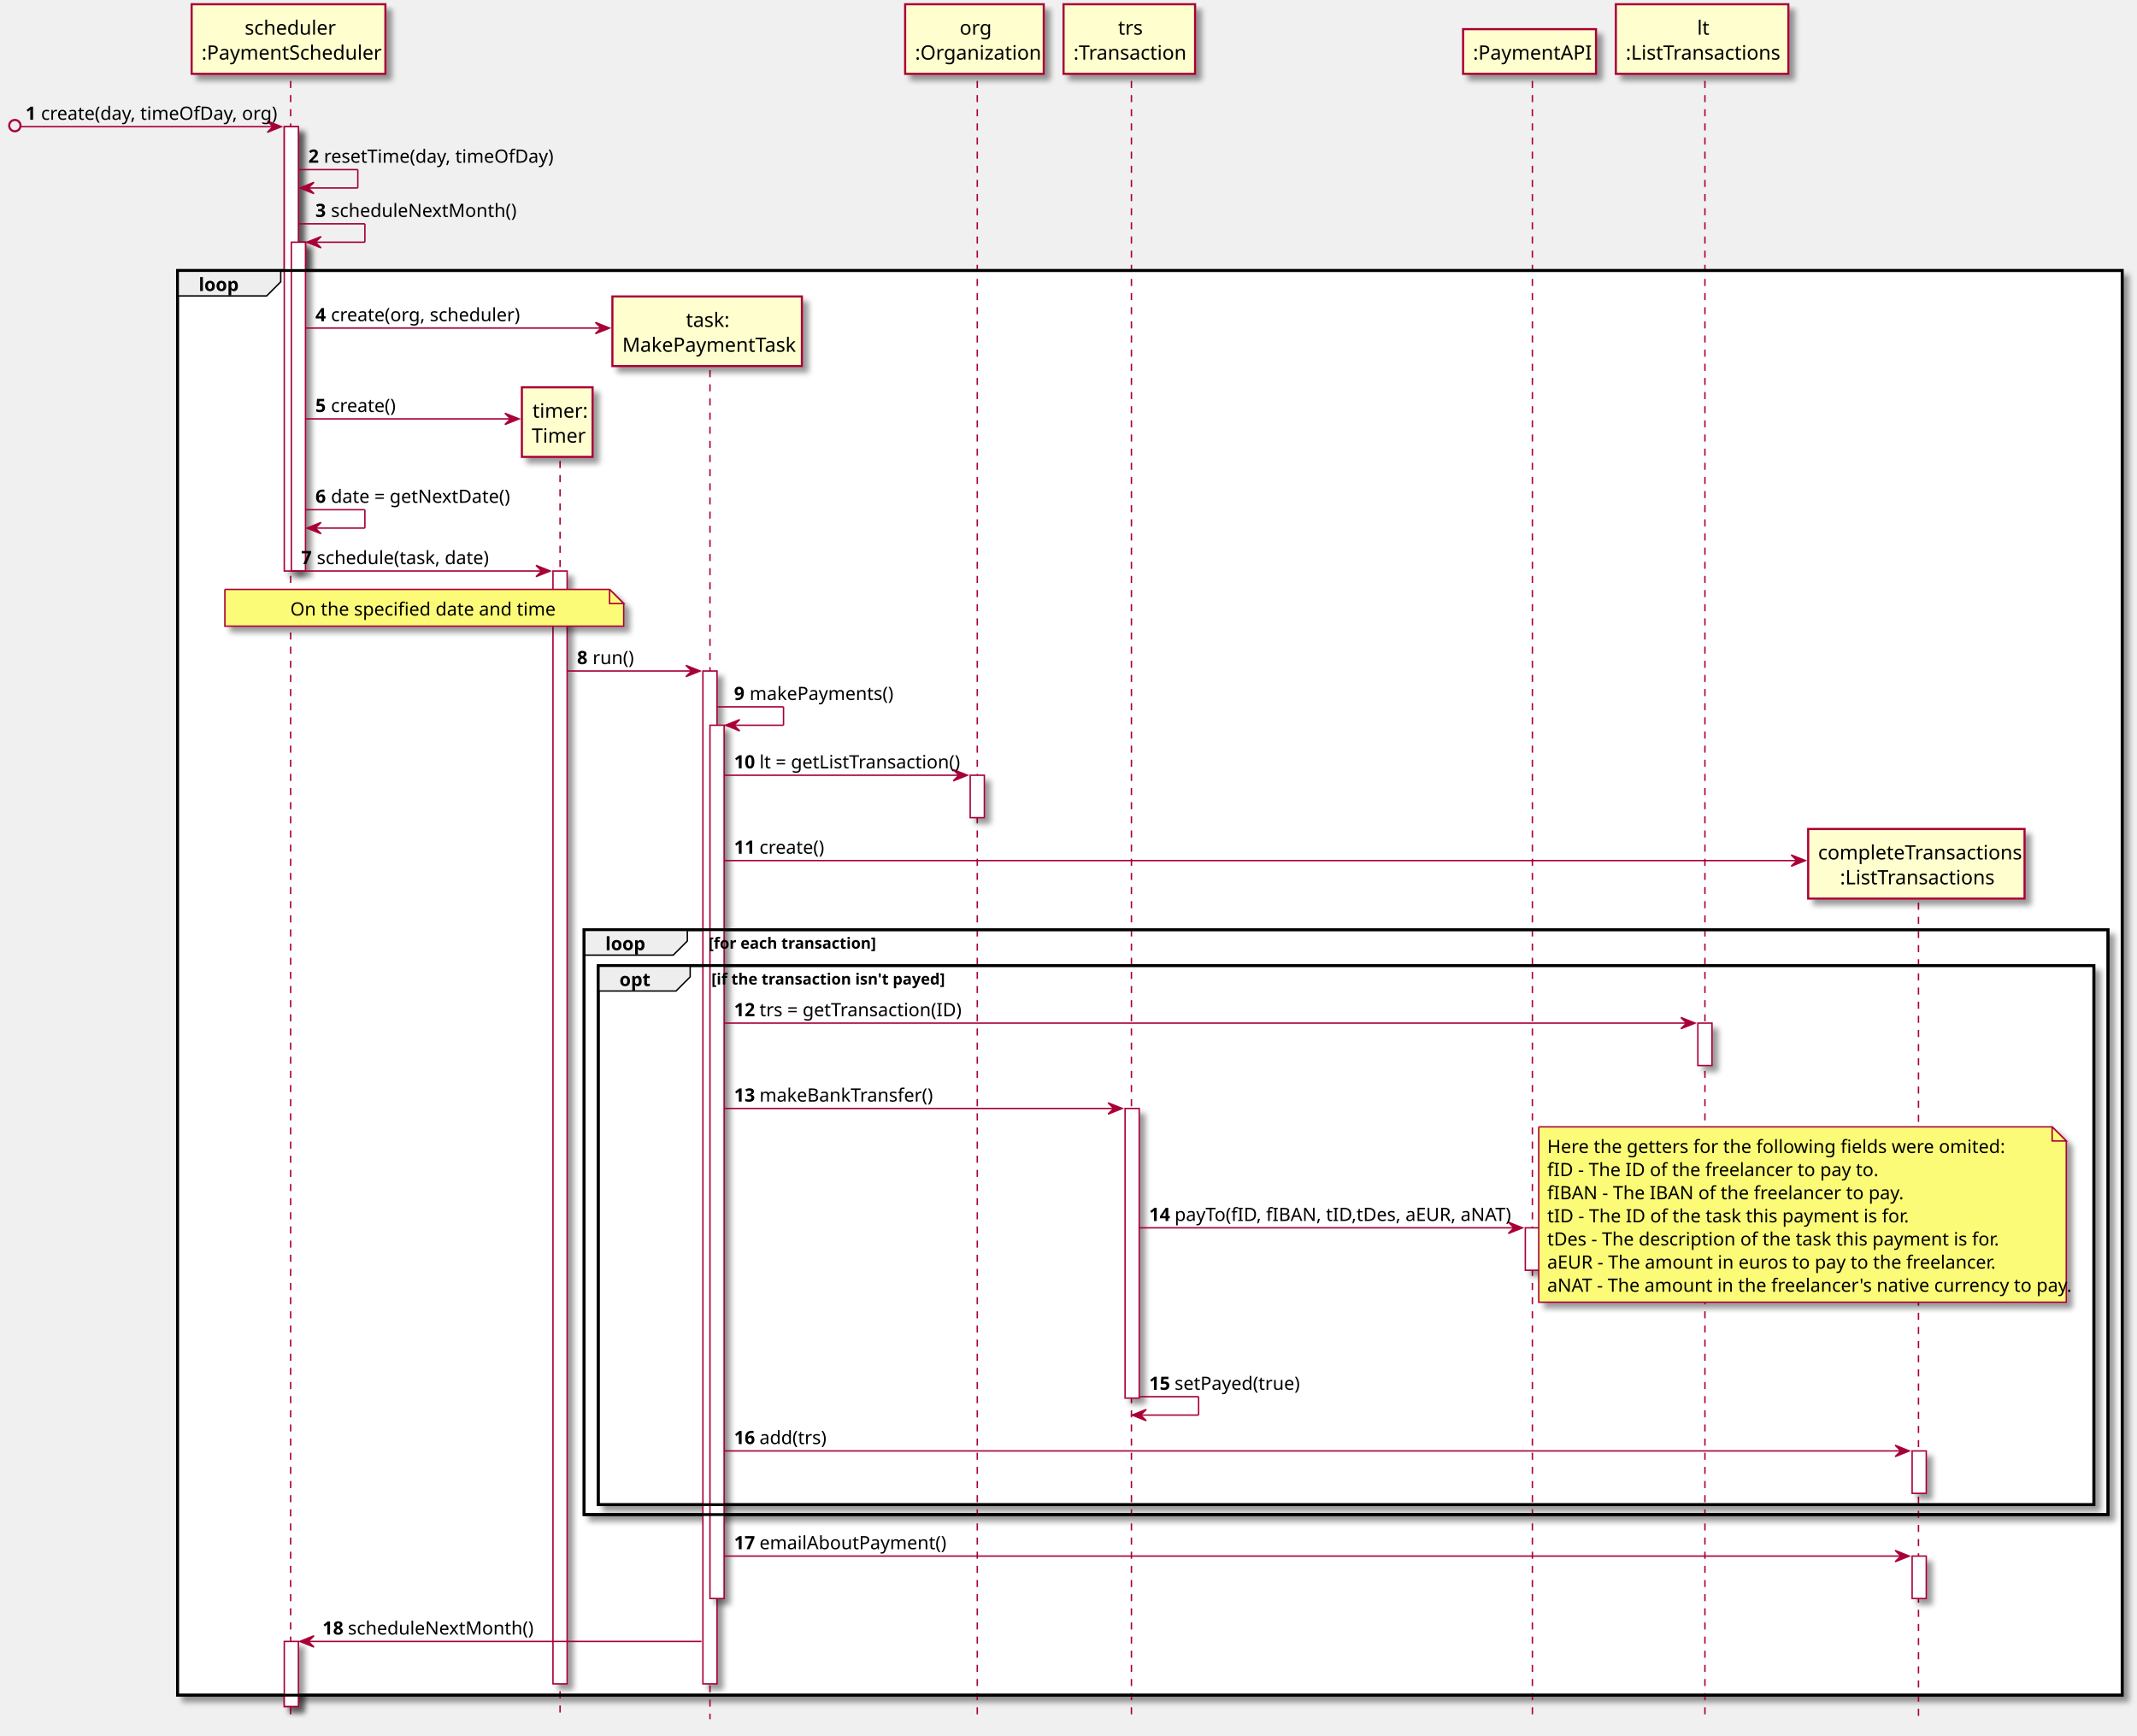
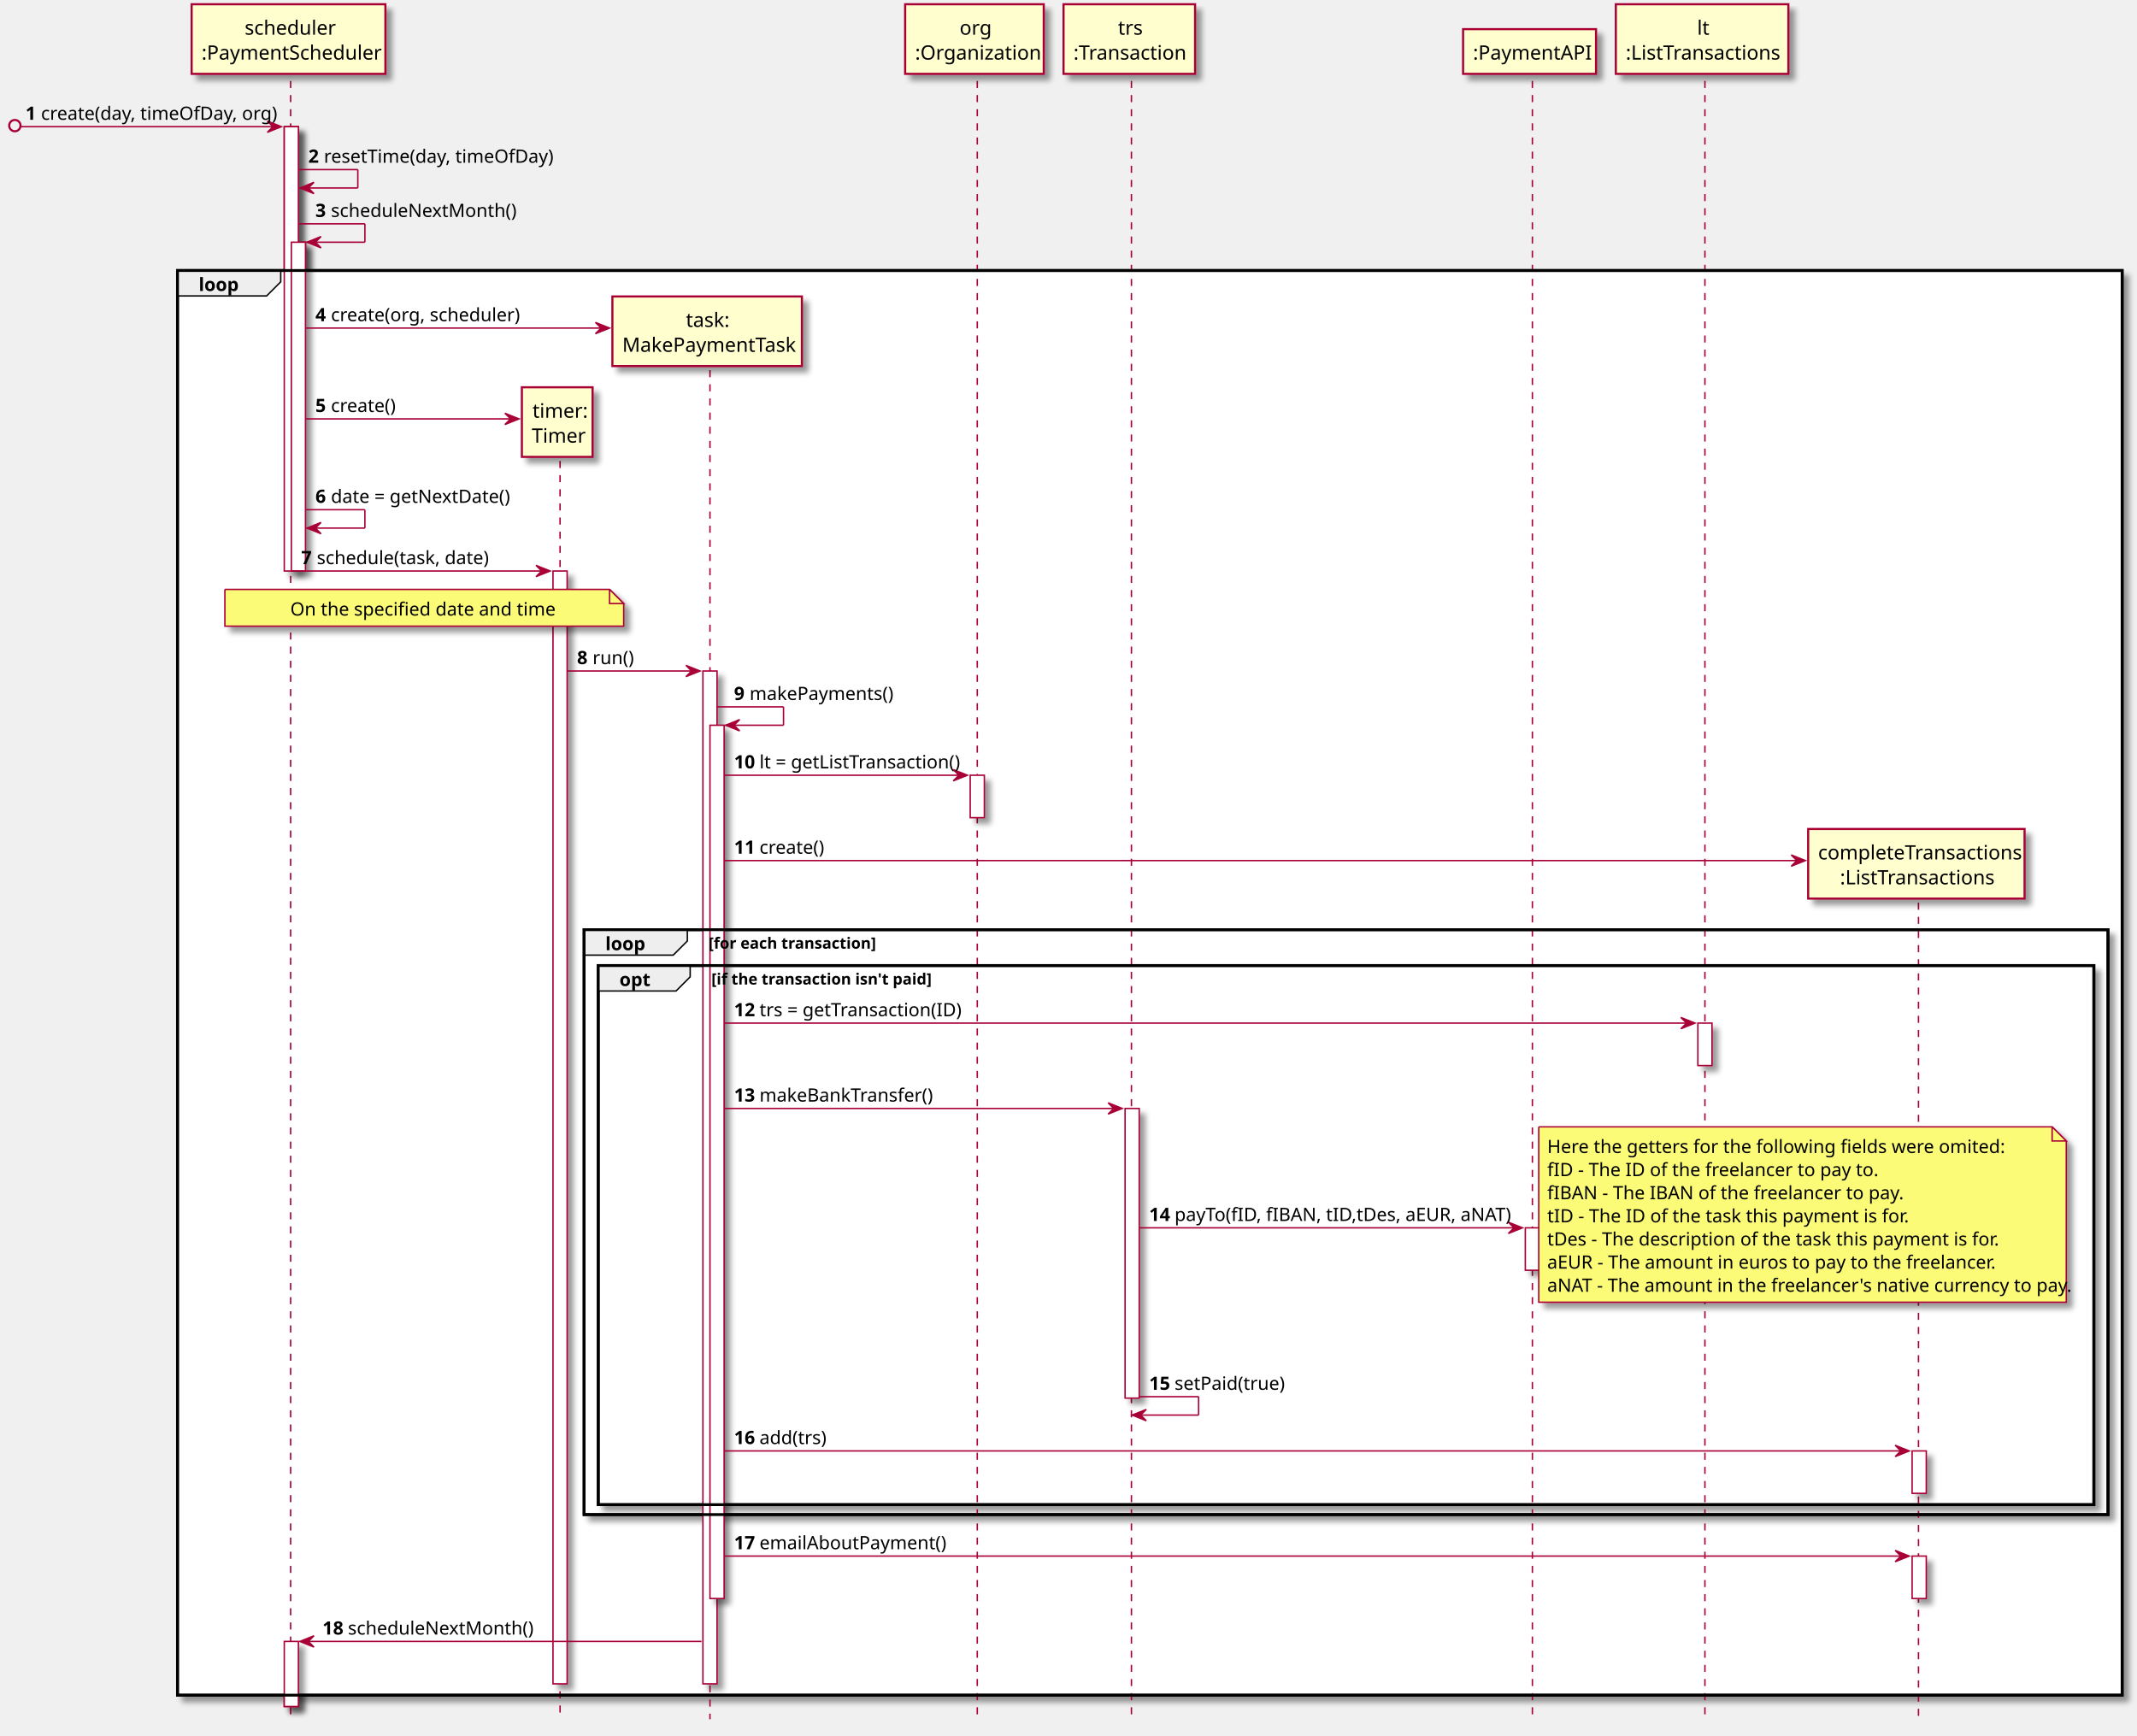
<svg xmlns="http://www.w3.org/2000/svg" contentScriptType="application/ecmascript" contentStyleType="text/css" height="1227px" preserveAspectRatio="none" style="width:1511px;height:1227px;" version="1.1" viewBox="0 0 1511 1227" width="1511px" zoomAndPan="magnify">
  <defs>
    <filter height="300%" id="f1xmcaqzibdl4f" width="300%" x="-1" y="-1">
      <feGaussianBlur result="blurOut" stdDeviation="2.0" />
      <feColorMatrix in="blurOut" result="blurOut2" type="matrix" values="0 0 0 0 0 0 0 0 0 0 0 0 0 0 0 0 0 0 .4 0" />
      <feOffset dx="4.0" dy="4.0" in="blurOut2" result="blurOut3" />
      <feBlend in="SourceGraphic" in2="blurOut3" mode="normal" />
    </filter>
  </defs>
  <g>
    <rect fill="#FFFFFF" filter="url(#f1xmcaqzibdl4f)" height="314.195" style="stroke: #A80036; stroke-width: 1.0;" width="10" x="201" y="89.57" />
    <rect fill="#FFFFFF" filter="url(#f1xmcaqzibdl4f)" height="232.492" style="stroke: #A80036; stroke-width: 1.0;" width="10" x="206" y="171.273" />
    <rect fill="#FFFFFF" filter="url(#f1xmcaqzibdl4f)" height="46" style="stroke: #A80036; stroke-width: 1.0;" width="10" x="201" y="1160.664" />
    <rect fill="#FFFFFF" filter="url(#f1xmcaqzibdl4f)" height="786.898" style="stroke: #A80036; stroke-width: 1.0;" width="10" x="391" y="403.766" />
    <rect fill="#FFFFFF" filter="url(#f1xmcaqzibdl4f)" height="716.195" style="stroke: #A80036; stroke-width: 1.0;" width="10" x="497" y="474.469" />
    <rect fill="#FFFFFF" filter="url(#f1xmcaqzibdl4f)" height="617.492" style="stroke: #A80036; stroke-width: 1.0;" width="10" x="502" y="512.82" />
    <rect fill="#FFFFFF" filter="url(#f1xmcaqzibdl4f)" height="30" style="stroke: #A80036; stroke-width: 1.0;" width="10" x="686" y="548.172" />
    <rect fill="#FFFFFF" filter="url(#f1xmcaqzibdl4f)" height="204.812" style="stroke: #A80036; stroke-width: 1.0;" width="10" x="795.5" y="783.797" />
    <rect fill="#FFFFFF" filter="url(#f1xmcaqzibdl4f)" height="30" style="stroke: #A80036; stroke-width: 1.0;" width="10" x="1078.5" y="868.203" />
    <rect fill="#FFFFFF" filter="url(#f1xmcaqzibdl4f)" height="30" style="stroke: #A80036; stroke-width: 1.0;" width="10" x="1200.5" y="723.445" />
    <rect fill="#FFFFFF" filter="url(#f1xmcaqzibdl4f)" height="30" style="stroke: #A80036; stroke-width: 1.0;" width="10" x="1352" y="1025.961" />
    <rect fill="#FFFFFF" filter="url(#f1xmcaqzibdl4f)" height="30" style="stroke: #A80036; stroke-width: 1.0;" width="10" x="1352" y="1100.312" />
    <rect fill="#FFFFFF" filter="url(#f1xmcaqzibdl4f)" height="1007.391" style="stroke: #000000; stroke-width: 2.0;" width="1375" x="125.5" y="191.273" />
    <rect fill="#FFFFFF" filter="url(#f1xmcaqzibdl4f)" height="413.57" style="stroke: #000000; stroke-width: 2.0;" width="1077.5" x="413" y="657.391" />
    <rect fill="#FFFFFF" filter="url(#f1xmcaqzibdl4f)" height="381.219" style="stroke: #000000; stroke-width: 2.0;" width="1057.5" x="423" y="682.742" />
    <line style="stroke: #A80036; stroke-width: 1.0; stroke-dasharray: 5.0,5.0;" x1="205.5" x2="205.5" y1="57.219" y2="1215.664" />
    <line style="stroke: #A80036; stroke-width: 1.0; stroke-dasharray: 5.0,5.0;" x1="396" x2="396" y1="315.953" y2="1215.664" />
    <line style="stroke: #A80036; stroke-width: 1.0; stroke-dasharray: 5.0,5.0;" x1="502" x2="502" y1="251.734" y2="1215.664" />
    <line style="stroke: #A80036; stroke-width: 1.0; stroke-dasharray: 5.0,5.0;" x1="691" x2="691" y1="57.219" y2="1215.664" />
    <line style="stroke: #A80036; stroke-width: 1.0; stroke-dasharray: 5.0,5.0;" x1="800" x2="800" y1="57.219" y2="1215.664" />
    <line style="stroke: #A80036; stroke-width: 1.0; stroke-dasharray: 5.0,5.0;" x1="1083.5" x2="1083.5" y1="57.219" y2="1215.664" />
    <line style="stroke: #A80036; stroke-width: 1.0; stroke-dasharray: 5.0,5.0;" x1="1205.5" x2="1205.5" y1="57.219" y2="1215.664" />
    <line style="stroke: #A80036; stroke-width: 1.0; stroke-dasharray: 5.0,5.0;" x1="1356.5" x2="1356.5" y1="628.281" y2="1215.664" />
    <rect fill="#FEFECE" filter="url(#f1xmcaqzibdl4f)" height="49.219" style="stroke: #A80036; stroke-width: 1.5;" width="137" x="135.5" y="3" />
    <text fill="#000000" font-family="sans-serif" font-size="14" lengthAdjust="spacingAndGlyphs" textLength="62" x="173" y="24.533">scheduler</text>
    <text fill="#000000" font-family="sans-serif" font-size="14" lengthAdjust="spacingAndGlyphs" textLength="123" x="142.5" y="42.143">:PaymentScheduler</text>
    <rect fill="#FEFECE" filter="url(#f1xmcaqzibdl4f)" height="49.219" style="stroke: #A80036; stroke-width: 1.5;" width="98" x="640" y="3" />
    <text fill="#000000" font-family="sans-serif" font-size="14" lengthAdjust="spacingAndGlyphs" textLength="21" x="678.5" y="24.533">org</text>
    <text fill="#000000" font-family="sans-serif" font-size="14" lengthAdjust="spacingAndGlyphs" textLength="84" x="647" y="42.143">:Organization</text>
    <rect fill="#FEFECE" filter="url(#f1xmcaqzibdl4f)" height="49.219" style="stroke: #A80036; stroke-width: 1.5;" width="93" x="752" y="3" />
    <text fill="#000000" font-family="sans-serif" font-size="14" lengthAdjust="spacingAndGlyphs" textLength="16" x="790.5" y="24.533">trs</text>
    <text fill="#000000" font-family="sans-serif" font-size="14" lengthAdjust="spacingAndGlyphs" textLength="79" x="759" y="42.143">:Transaction</text>
    <rect fill="#FEFECE" filter="url(#f1xmcaqzibdl4f)" height="31.609" style="stroke: #A80036; stroke-width: 1.5;" width="94" x="1034.5" y="20.609" />
    <text fill="#000000" font-family="sans-serif" font-size="14" lengthAdjust="spacingAndGlyphs" textLength="80" x="1041.5" y="42.143">:PaymentAPI</text>
    <rect fill="#FEFECE" filter="url(#f1xmcaqzibdl4f)" height="49.219" style="stroke: #A80036; stroke-width: 1.5;" width="122" x="1142.5" y="3" />
    <text fill="#000000" font-family="sans-serif" font-size="14" lengthAdjust="spacingAndGlyphs" textLength="7" x="1200" y="24.533">lt</text>
    <text fill="#000000" font-family="sans-serif" font-size="14" lengthAdjust="spacingAndGlyphs" textLength="108" x="1149.5" y="42.143">:ListTransactions</text>
    <rect fill="#FFFFFF" filter="url(#f1xmcaqzibdl4f)" height="314.195" style="stroke: #A80036; stroke-width: 1.0;" width="10" x="201" y="89.57" />
    <rect fill="#FFFFFF" filter="url(#f1xmcaqzibdl4f)" height="232.492" style="stroke: #A80036; stroke-width: 1.0;" width="10" x="206" y="171.273" />
    <rect fill="#FFFFFF" filter="url(#f1xmcaqzibdl4f)" height="46" style="stroke: #A80036; stroke-width: 1.0;" width="10" x="201" y="1160.664" />
    <rect fill="#FFFFFF" filter="url(#f1xmcaqzibdl4f)" height="786.898" style="stroke: #A80036; stroke-width: 1.0;" width="10" x="391" y="403.766" />
    <rect fill="#FFFFFF" filter="url(#f1xmcaqzibdl4f)" height="716.195" style="stroke: #A80036; stroke-width: 1.0;" width="10" x="497" y="474.469" />
    <rect fill="#FFFFFF" filter="url(#f1xmcaqzibdl4f)" height="617.492" style="stroke: #A80036; stroke-width: 1.0;" width="10" x="502" y="512.82" />
    <rect fill="#FFFFFF" filter="url(#f1xmcaqzibdl4f)" height="30" style="stroke: #A80036; stroke-width: 1.0;" width="10" x="686" y="548.172" />
    <rect fill="#FFFFFF" filter="url(#f1xmcaqzibdl4f)" height="204.812" style="stroke: #A80036; stroke-width: 1.0;" width="10" x="795.5" y="783.797" />
    <rect fill="#FFFFFF" filter="url(#f1xmcaqzibdl4f)" height="30" style="stroke: #A80036; stroke-width: 1.0;" width="10" x="1078.5" y="868.203" />
    <rect fill="#FFFFFF" filter="url(#f1xmcaqzibdl4f)" height="30" style="stroke: #A80036; stroke-width: 1.0;" width="10" x="1200.5" y="723.445" />
    <rect fill="#FFFFFF" filter="url(#f1xmcaqzibdl4f)" height="30" style="stroke: #A80036; stroke-width: 1.0;" width="10" x="1352" y="1025.961" />
    <rect fill="#FFFFFF" filter="url(#f1xmcaqzibdl4f)" height="30" style="stroke: #A80036; stroke-width: 1.0;" width="10" x="1352" y="1100.312" />
    <ellipse cx="10.5" cy="88.82" fill="none" rx="4" ry="4" style="stroke: #A80036; stroke-width: 1.5;" />
    <polygon fill="#A80036" points="189,85.57,199,89.57,189,93.57,193,89.57" style="stroke: #A80036; stroke-width: 1.0;" />
    <line style="stroke: #A80036; stroke-width: 1.0;" x1="15" x2="195" y1="89.57" y2="89.57" />
    <text fill="#000000" font-family="sans-serif" font-size="13" font-weight="bold" lengthAdjust="spacingAndGlyphs" textLength="7" x="18" y="84.714">1</text>
    <text fill="#000000" font-family="sans-serif" font-size="13" lengthAdjust="spacingAndGlyphs" textLength="160" x="29" y="84.714">create(day, timeOfDay, org)</text>
    <line style="stroke: #A80036; stroke-width: 1.0;" x1="211" x2="253" y1="119.922" y2="119.922" />
    <line style="stroke: #A80036; stroke-width: 1.0;" x1="253" x2="253" y1="119.922" y2="132.922" />
    <line style="stroke: #A80036; stroke-width: 1.0;" x1="212" x2="253" y1="132.922" y2="132.922" />
    <polygon fill="#A80036" points="222,128.922,212,132.922,222,136.922,218,132.922" style="stroke: #A80036; stroke-width: 1.0;" />
    <text fill="#000000" font-family="sans-serif" font-size="13" font-weight="bold" lengthAdjust="spacingAndGlyphs" textLength="7" x="218" y="115.065">2</text>
    <text fill="#000000" font-family="sans-serif" font-size="13" lengthAdjust="spacingAndGlyphs" textLength="155" x="229" y="115.065">resetTime(day, timeOfDay)</text>
    <line style="stroke: #A80036; stroke-width: 1.0;" x1="211" x2="258" y1="158.273" y2="158.273" />
    <line style="stroke: #A80036; stroke-width: 1.0;" x1="258" x2="258" y1="158.273" y2="171.273" />
    <line style="stroke: #A80036; stroke-width: 1.0;" x1="217" x2="258" y1="171.273" y2="171.273" />
    <polygon fill="#A80036" points="227,167.273,217,171.273,227,175.273,223,171.273" style="stroke: #A80036; stroke-width: 1.0;" />
    <text fill="#000000" font-family="sans-serif" font-size="13" font-weight="bold" lengthAdjust="spacingAndGlyphs" textLength="7" x="223" y="153.417">3</text>
    <text fill="#000000" font-family="sans-serif" font-size="13" lengthAdjust="spacingAndGlyphs" textLength="123" x="234" y="153.417">scheduleNextMonth()</text>
    <path d="M125.5,191.273 L198.5,191.273 L198.5,199.273 L188.5,209.273 L125.5,209.273 L125.5,191.273 " fill="#EEEEEE" style="stroke: #000000; stroke-width: 1.0;" />
    <rect fill="none" height="1007.391" style="stroke: #000000; stroke-width: 2.0;" width="1375" x="125.5" y="191.273" />
    <text fill="#000000" font-family="sans-serif" font-size="13" font-weight="bold" lengthAdjust="spacingAndGlyphs" textLength="28" x="140.5" y="205.769">loop</text>
    <polygon fill="#A80036" points="421,227.977,431,231.977,421,235.977,425,231.977" style="stroke: #A80036; stroke-width: 1.0;" />
    <line style="stroke: #A80036; stroke-width: 1.0;" x1="216" x2="427" y1="231.977" y2="231.977" />
    <text fill="#000000" font-family="sans-serif" font-size="13" font-weight="bold" lengthAdjust="spacingAndGlyphs" textLength="7" x="223" y="227.12">4</text>
    <text fill="#000000" font-family="sans-serif" font-size="13" lengthAdjust="spacingAndGlyphs" textLength="126" x="234" y="227.12">create(org, scheduler)</text>
    <rect fill="#FEFECE" filter="url(#f1xmcaqzibdl4f)" height="49.219" style="stroke: #A80036; stroke-width: 1.5;" width="134" x="433" y="209.625" />
    <text fill="#000000" font-family="sans-serif" font-size="14" lengthAdjust="spacingAndGlyphs" textLength="30" x="485" y="231.158">task:</text>
    <text fill="#000000" font-family="sans-serif" font-size="14" lengthAdjust="spacingAndGlyphs" textLength="120" x="440" y="248.768">MakePaymentTask</text>
    <polygon fill="#A80036" points="357,292.195,367,296.195,357,300.195,361,296.195" style="stroke: #A80036; stroke-width: 1.0;" />
    <line style="stroke: #A80036; stroke-width: 1.0;" x1="216" x2="363" y1="296.195" y2="296.195" />
    <text fill="#000000" font-family="sans-serif" font-size="13" font-weight="bold" lengthAdjust="spacingAndGlyphs" textLength="7" x="223" y="291.339">5</text>
    <text fill="#000000" font-family="sans-serif" font-size="13" lengthAdjust="spacingAndGlyphs" textLength="44" x="234" y="291.339">create()</text>
    <rect fill="#FEFECE" filter="url(#f1xmcaqzibdl4f)" height="49.219" style="stroke: #A80036; stroke-width: 1.5;" width="50" x="369" y="273.844" />
    <text fill="#000000" font-family="sans-serif" font-size="14" lengthAdjust="spacingAndGlyphs" textLength="35" x="376.5" y="295.377">timer:</text>
    <text fill="#000000" font-family="sans-serif" font-size="14" lengthAdjust="spacingAndGlyphs" textLength="36" x="376" y="312.986">Timer</text>
    <line style="stroke: #A80036; stroke-width: 1.0;" x1="216" x2="258" y1="360.414" y2="360.414" />
    <line style="stroke: #A80036; stroke-width: 1.0;" x1="258" x2="258" y1="360.414" y2="373.414" />
    <line style="stroke: #A80036; stroke-width: 1.0;" x1="217" x2="258" y1="373.414" y2="373.414" />
    <polygon fill="#A80036" points="227,369.414,217,373.414,227,377.414,223,373.414" style="stroke: #A80036; stroke-width: 1.0;" />
    <text fill="#000000" font-family="sans-serif" font-size="13" font-weight="bold" lengthAdjust="spacingAndGlyphs" textLength="7" x="223" y="355.558">6</text>
    <text fill="#000000" font-family="sans-serif" font-size="13" lengthAdjust="spacingAndGlyphs" textLength="121" x="234" y="355.558">date = getNextDate()</text>
    <polygon fill="#A80036" points="379,399.766,389,403.766,379,407.766,383,403.766" style="stroke: #A80036; stroke-width: 1.0;" />
    <line style="stroke: #A80036; stroke-width: 1.0;" x1="206" x2="385" y1="403.766" y2="403.766" />
    <text fill="#000000" font-family="sans-serif" font-size="13" font-weight="bold" lengthAdjust="spacingAndGlyphs" textLength="7" x="213" y="398.909">7</text>
    <text fill="#000000" font-family="sans-serif" font-size="13" lengthAdjust="spacingAndGlyphs" textLength="118" x="224" y="398.909">schedule(task, date)</text>
    <path d="M159,416.766 L159,442.766 L441,442.766 L441,426.766 L431,416.766 L159,416.766 " fill="#FBFB77" filter="url(#f1xmcaqzibdl4f)" style="stroke: #A80036; stroke-width: 1.0;" />
    <path d="M431,416.766 L431,426.766 L441,426.766 L431,416.766 " fill="#FBFB77" style="stroke: #A80036; stroke-width: 1.0;" />
    <text fill="#000000" font-family="sans-serif" font-size="13" lengthAdjust="spacingAndGlyphs" textLength="177" x="205.25" y="435.261">On the specified date and time</text>
    <polygon fill="#A80036" points="485,470.469,495,474.469,485,478.469,489,474.469" style="stroke: #A80036; stroke-width: 1.0;" />
    <line style="stroke: #A80036; stroke-width: 1.0;" x1="401" x2="491" y1="474.469" y2="474.469" />
    <text fill="#000000" font-family="sans-serif" font-size="13" font-weight="bold" lengthAdjust="spacingAndGlyphs" textLength="7" x="408" y="469.612">8</text>
    <text fill="#000000" font-family="sans-serif" font-size="13" lengthAdjust="spacingAndGlyphs" textLength="26" x="419" y="469.612">run()</text>
    <line style="stroke: #A80036; stroke-width: 1.0;" x1="507" x2="554" y1="499.82" y2="499.82" />
    <line style="stroke: #A80036; stroke-width: 1.0;" x1="554" x2="554" y1="499.82" y2="512.82" />
    <line style="stroke: #A80036; stroke-width: 1.0;" x1="513" x2="554" y1="512.82" y2="512.82" />
    <polygon fill="#A80036" points="523,508.82,513,512.82,523,516.82,519,512.82" style="stroke: #A80036; stroke-width: 1.0;" />
    <text fill="#000000" font-family="sans-serif" font-size="13" font-weight="bold" lengthAdjust="spacingAndGlyphs" textLength="7" x="519" y="494.964">9</text>
    <text fill="#000000" font-family="sans-serif" font-size="13" lengthAdjust="spacingAndGlyphs" textLength="99" x="530" y="494.964">makePayments()</text>
    <polygon fill="#A80036" points="674,544.172,684,548.172,674,552.172,678,548.172" style="stroke: #A80036; stroke-width: 1.0;" />
    <line style="stroke: #A80036; stroke-width: 1.0;" x1="512" x2="680" y1="548.172" y2="548.172" />
    <text fill="#000000" font-family="sans-serif" font-size="13" font-weight="bold" lengthAdjust="spacingAndGlyphs" textLength="14" x="519" y="543.315">10</text>
    <text fill="#000000" font-family="sans-serif" font-size="13" lengthAdjust="spacingAndGlyphs" textLength="137" x="537" y="543.315">lt = getListTransaction()</text>
    <polygon fill="#A80036" points="1266.5,604.523,1276.5,608.523,1266.5,612.523,1270.5,608.523" style="stroke: #A80036; stroke-width: 1.0;" />
    <line style="stroke: #A80036; stroke-width: 1.0;" x1="512" x2="1272.5" y1="608.523" y2="608.523" />
    <text fill="#000000" font-family="sans-serif" font-size="13" font-weight="bold" lengthAdjust="spacingAndGlyphs" textLength="14" x="519" y="603.667">11</text>
    <text fill="#000000" font-family="sans-serif" font-size="13" lengthAdjust="spacingAndGlyphs" textLength="44" x="537" y="603.667">create()</text>
    <rect fill="#FEFECE" filter="url(#f1xmcaqzibdl4f)" height="49.219" style="stroke: #A80036; stroke-width: 1.5;" width="153" x="1278.5" y="586.172" />
    <text fill="#000000" font-family="sans-serif" font-size="14" lengthAdjust="spacingAndGlyphs" textLength="139" x="1285.5" y="607.705">completeTransactions</text>
    <text fill="#000000" font-family="sans-serif" font-size="14" lengthAdjust="spacingAndGlyphs" textLength="108" x="1301" y="625.314">:ListTransactions</text>
    <path d="M413,657.391 L486,657.391 L486,665.391 L476,675.391 L413,675.391 L413,657.391 " fill="#EEEEEE" style="stroke: #000000; stroke-width: 1.0;" />
    <rect fill="none" height="413.57" style="stroke: #000000; stroke-width: 2.0;" width="1077.5" x="413" y="657.391" />
    <text fill="#000000" font-family="sans-serif" font-size="13" font-weight="bold" lengthAdjust="spacingAndGlyphs" textLength="28" x="428" y="671.886">loop</text>
    <text fill="#000000" font-family="sans-serif" font-size="11" font-weight="bold" lengthAdjust="spacingAndGlyphs" textLength="118" x="501" y="670.81">[for each transaction]</text>
    <path d="M423,682.742 L488,682.742 L488,690.742 L478,700.742 L423,700.742 L423,682.742 " fill="#EEEEEE" style="stroke: #000000; stroke-width: 1.0;" />
    <rect fill="none" height="381.219" style="stroke: #000000; stroke-width: 2.0;" width="1057.5" x="423" y="682.742" />
    <text fill="#000000" font-family="sans-serif" font-size="13" font-weight="bold" lengthAdjust="spacingAndGlyphs" textLength="20" x="438" y="697.237">opt</text>
-     <text fill="#000000" font-family="sans-serif" font-size="11" font-weight="bold" lengthAdjust="spacingAndGlyphs" textLength="164" x="503" y="696.161">[if the transaction isn't payed]</text>
+     <text fill="#000000" font-family="sans-serif" font-size="11" font-weight="bold" lengthAdjust="spacingAndGlyphs" textLength="164" x="503" y="696.161">[if the transaction isn't paid]</text>
    <polygon fill="#A80036" points="1188.5,719.445,1198.5,723.445,1188.5,727.445,1192.5,723.445" style="stroke: #A80036; stroke-width: 1.0;" />
    <line style="stroke: #A80036; stroke-width: 1.0;" x1="512" x2="1194.5" y1="723.445" y2="723.445" />
    <text fill="#000000" font-family="sans-serif" font-size="13" font-weight="bold" lengthAdjust="spacingAndGlyphs" textLength="14" x="519" y="718.589">12</text>
    <text fill="#000000" font-family="sans-serif" font-size="13" lengthAdjust="spacingAndGlyphs" textLength="136" x="537" y="718.589">trs = getTransaction(ID)</text>
    <polygon fill="#A80036" points="783.5,779.797,793.5,783.797,783.5,787.797,787.5,783.797" style="stroke: #A80036; stroke-width: 1.0;" />
    <line style="stroke: #A80036; stroke-width: 1.0;" x1="512" x2="789.5" y1="783.797" y2="783.797" />
    <text fill="#000000" font-family="sans-serif" font-size="13" font-weight="bold" lengthAdjust="spacingAndGlyphs" textLength="14" x="519" y="778.94">13</text>
    <text fill="#000000" font-family="sans-serif" font-size="13" lengthAdjust="spacingAndGlyphs" textLength="116" x="537" y="778.94">makeBankTransfer()</text>
    <polygon fill="#A80036" points="1066.5,864.203,1076.5,868.203,1066.5,872.203,1070.5,868.203" style="stroke: #A80036; stroke-width: 1.0;" />
    <line style="stroke: #A80036; stroke-width: 1.0;" x1="805.5" x2="1072.5" y1="868.203" y2="868.203" />
    <text fill="#000000" font-family="sans-serif" font-size="13" font-weight="bold" lengthAdjust="spacingAndGlyphs" textLength="14" x="812.5" y="863.347">14</text>
    <text fill="#000000" font-family="sans-serif" font-size="13" lengthAdjust="spacingAndGlyphs" textLength="236" x="830.5" y="863.347">payTo(fID, fIBAN, tID,tDes, aEUR, aNAT)</text>
    <path d="M1088,796.797 L1088,920.797 L1461,920.797 L1461,806.797 L1451,796.797 L1088,796.797 " fill="#FBFB77" filter="url(#f1xmcaqzibdl4f)" style="stroke: #A80036; stroke-width: 1.0;" />
    <path d="M1451,796.797 L1451,806.797 L1461,806.797 L1451,796.797 " fill="#FBFB77" style="stroke: #A80036; stroke-width: 1.0;" />
    <text fill="#000000" font-family="sans-serif" font-size="13" lengthAdjust="spacingAndGlyphs" textLength="298" x="1094" y="815.292">Here the getters for the following fields were omited:</text>
    <text fill="#000000" font-family="sans-serif" font-size="13" lengthAdjust="spacingAndGlyphs" textLength="219" x="1094" y="831.644">fID - The ID of the freelancer to pay to.</text>
    <text fill="#000000" font-family="sans-serif" font-size="13" lengthAdjust="spacingAndGlyphs" textLength="240" x="1094" y="847.995">fIBAN - The IBAN of the freelancer to pay.</text>
    <text fill="#000000" font-family="sans-serif" font-size="13" lengthAdjust="spacingAndGlyphs" textLength="245" x="1094" y="864.347">tID - The ID of the task this payment is for.</text>
    <text fill="#000000" font-family="sans-serif" font-size="13" lengthAdjust="spacingAndGlyphs" textLength="307" x="1094" y="880.698">tDes - The description of the task this payment is for.</text>
    <text fill="#000000" font-family="sans-serif" font-size="13" lengthAdjust="spacingAndGlyphs" textLength="305" x="1094" y="897.05">aEUR - The amount in euros to pay to the freelancer.</text>
    <text fill="#000000" font-family="sans-serif" font-size="13" lengthAdjust="spacingAndGlyphs" textLength="352" x="1094" y="913.401">aNAT - The amount in the freelancer's native currency to pay.</text>
    <line style="stroke: #A80036; stroke-width: 1.0;" x1="805.5" x2="847.5" y1="987.609" y2="987.609" />
    <line style="stroke: #A80036; stroke-width: 1.0;" x1="847.5" x2="847.5" y1="987.609" y2="1000.609" />
    <line style="stroke: #A80036; stroke-width: 1.0;" x1="800.5" x2="847.5" y1="1000.609" y2="1000.609" />
    <polygon fill="#A80036" points="810.5,996.609,800.5,1000.609,810.5,1004.609,806.5,1000.609" style="stroke: #A80036; stroke-width: 1.0;" />
    <text fill="#000000" font-family="sans-serif" font-size="13" font-weight="bold" lengthAdjust="spacingAndGlyphs" textLength="14" x="812.5" y="982.753">15</text>
-     <text fill="#000000" font-family="sans-serif" font-size="13" lengthAdjust="spacingAndGlyphs" textLength="85" x="830.5" y="982.753">setPayed(true)</text>
+     <text fill="#000000" font-family="sans-serif" font-size="13" lengthAdjust="spacingAndGlyphs" textLength="85" x="830.5" y="982.753">setPaid(true)</text>
    <polygon fill="#A80036" points="1340,1021.961,1350,1025.961,1340,1029.961,1344,1025.961" style="stroke: #A80036; stroke-width: 1.0;" />
    <line style="stroke: #A80036; stroke-width: 1.0;" x1="512" x2="1346" y1="1025.961" y2="1025.961" />
    <text fill="#000000" font-family="sans-serif" font-size="13" font-weight="bold" lengthAdjust="spacingAndGlyphs" textLength="14" x="519" y="1021.105">16</text>
    <text fill="#000000" font-family="sans-serif" font-size="13" lengthAdjust="spacingAndGlyphs" textLength="44" x="537" y="1021.105">add(trs)</text>
    <polygon fill="#A80036" points="1340,1096.312,1350,1100.312,1340,1104.312,1344,1100.312" style="stroke: #A80036; stroke-width: 1.0;" />
    <line style="stroke: #A80036; stroke-width: 1.0;" x1="512" x2="1346" y1="1100.312" y2="1100.312" />
    <text fill="#000000" font-family="sans-serif" font-size="13" font-weight="bold" lengthAdjust="spacingAndGlyphs" textLength="14" x="519" y="1095.456">17</text>
    <text fill="#000000" font-family="sans-serif" font-size="13" lengthAdjust="spacingAndGlyphs" textLength="125" x="537" y="1095.456">emailAboutPayment()</text>
    <polygon fill="#A80036" points="222,1156.664,212,1160.664,222,1164.664,218,1160.664" style="stroke: #A80036; stroke-width: 1.0;" />
    <line style="stroke: #A80036; stroke-width: 1.0;" x1="216" x2="496" y1="1160.664" y2="1160.664" />
    <text fill="#000000" font-family="sans-serif" font-size="13" font-weight="bold" lengthAdjust="spacingAndGlyphs" textLength="14" x="228" y="1155.808">18</text>
    <text fill="#000000" font-family="sans-serif" font-size="13" lengthAdjust="spacingAndGlyphs" textLength="123" x="246" y="1155.808">scheduleNextMonth()</text>
  </g>
</svg>
